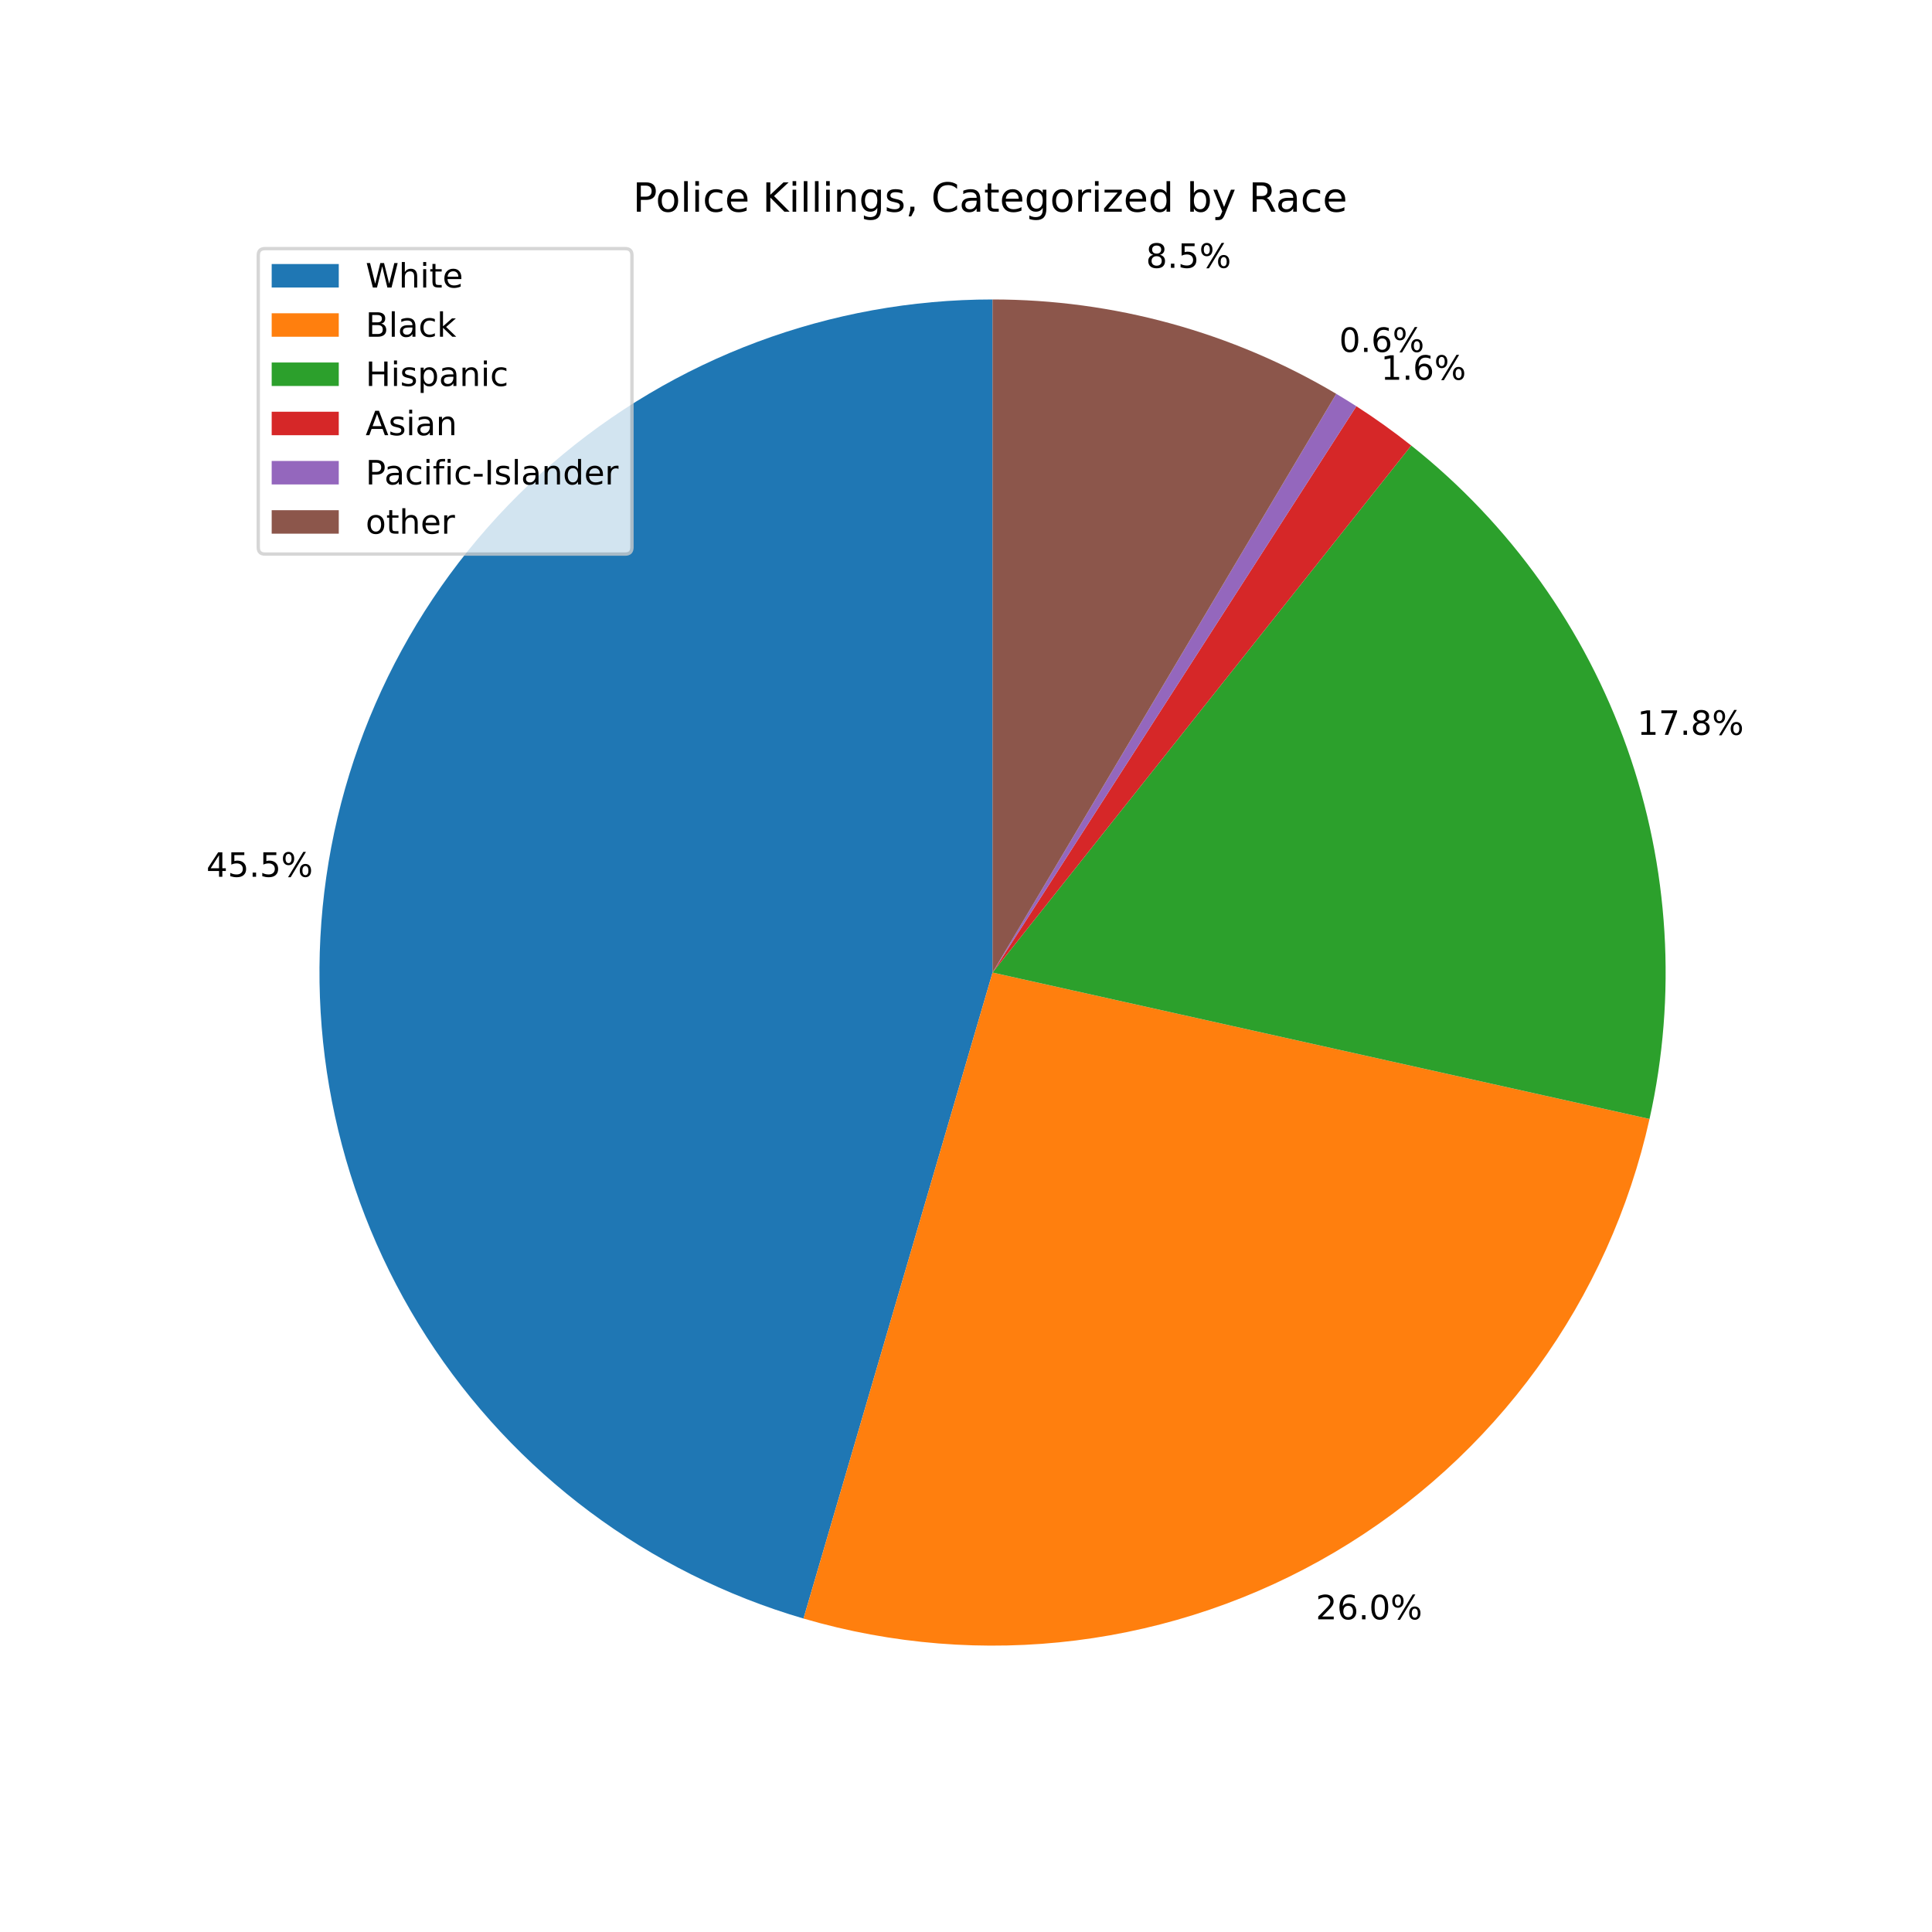
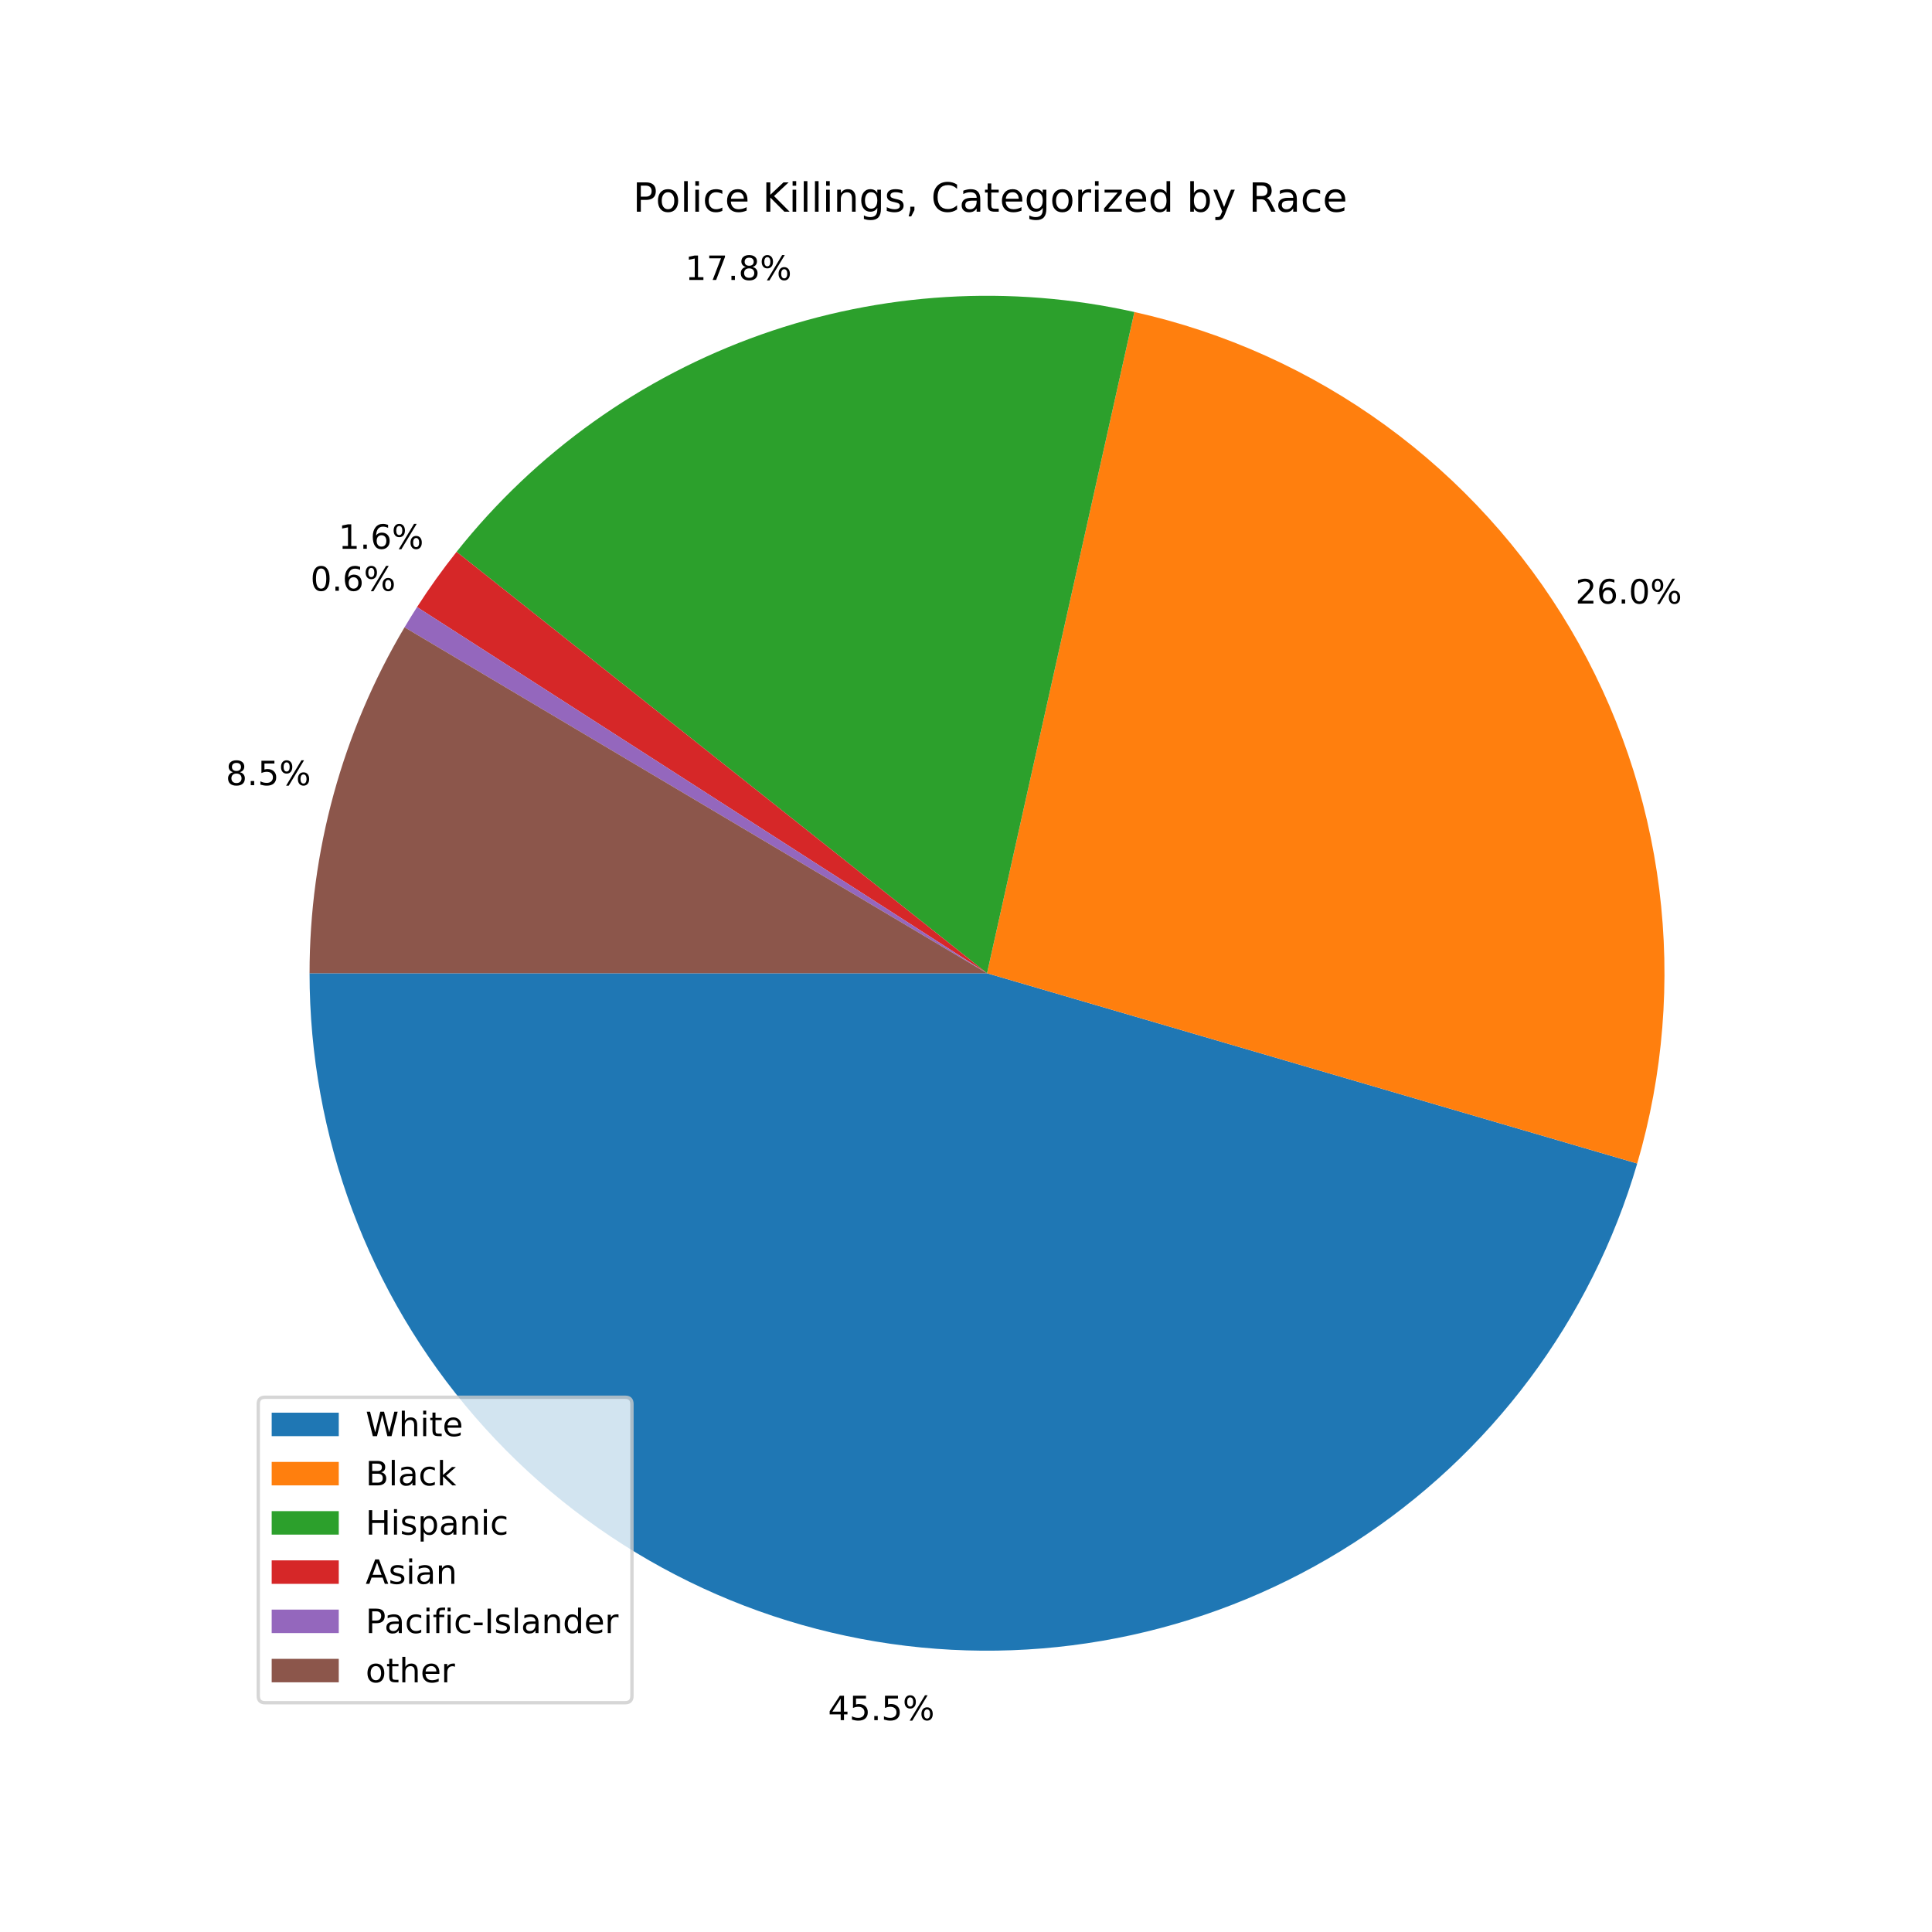
<svg xmlns="http://www.w3.org/2000/svg" xmlns:xlink="http://www.w3.org/1999/xlink" height="576pt" version="1.1" viewBox="0 0 576 576" width="576pt">
  <defs>
    <style type="text/css">*{stroke-linecap:butt;stroke-linejoin:round;}</style>
  </defs>
  <g id="figure_1">
    <g id="patch_1">
      <path d="M 0 576  L 576 576  L 576 0  L 0 0  z " style="fill:#ffffff;" />
    </g>
    <g id="axes_1">
      <g id="patch_2">
-         <path d="M 295.916 89.28  C 247.64 89.28 200.948 106.701 164.47 138.324  C 127.992 169.947 104.123 213.695 97.274 261.484  C 90.425 309.272 101.047 357.964 127.175 398.559  C 153.303 439.154 193.223 468.988 239.556 482.547  L 295.916 289.952  L 295.916 89.28  z " style="fill:#1f77b4;" />
+         <path d="M 92.291 290.159  C 92.291 338.749 109.825 385.744 141.654 422.459  C 173.482 459.174 217.514 483.198 265.613 490.091  C 313.712 496.984 362.719 486.294 403.578 459.996  C 444.437 433.699 474.464 393.52 488.111 346.885  L 294.266 290.159  L 92.291 290.159  z " style="fill:#1f77b4;" />
      </g>
      <g id="patch_3">
-         <path d="M 239.556 482.547  C 265.908 490.258 293.564 492.48 320.809 489.074  C 348.054 485.668 374.312 476.706 397.955 462.745  C 421.597 448.784 442.125 430.117 458.263 407.904  C 474.402 385.691 485.812 360.4 491.784 333.6  L 295.916 289.952  L 239.556 482.547  z " style="fill:#ff7f0e;" />
+         <path d="M 488.111 346.885  C 495.873 320.362 498.109 292.526 494.681 265.104  C 491.253 237.683 482.233 211.254 468.181 187.458  C 454.129 163.662 435.341 143.001 412.984 126.758  C 390.627 110.514 365.171 99.031 338.198 93.02  L 294.266 290.159  L 488.111 346.885  z " style="fill:#ff7f0e;" />
      </g>
      <g id="patch_4">
-         <path d="M 491.784 333.6  C 499.975 296.845 497.657 258.516 485.096 223.016  C 472.535 187.516 450.231 156.258 420.747 132.833  L 295.916 289.952  L 491.784 333.6  z " style="fill:#2ca02c;" />
+         <path d="M 338.198 93.02  C 301.204 84.776 262.626 87.109 226.895 99.751  C 191.164 112.394 159.704 134.842 136.126 164.517  L 294.266 290.159  L 338.198 93.02  z " style="fill:#2ca02c;" />
      </g>
      <g id="patch_5">
-         <path d="M 420.747 132.833  C 418.12 130.745 415.441 128.724 412.712 126.771  C 409.983 124.818 407.206 122.933 404.382 121.119  L 295.916 289.952  L 420.747 132.833  z " style="fill:#d62728;" />
+         <path d="M 136.126 164.517  C 134.025 167.162 131.991 169.859 130.025 172.605  C 128.059 175.352 126.163 178.147 124.337 180.989  L 294.266 290.159  L 136.126 164.517  z " style="fill:#d62728;" />
      </g>
      <g id="patch_6">
-         <path d="M 404.382 121.119  C 403.394 120.485 402.4 119.859 401.401 119.241  C 400.402 118.624 399.398 118.015 398.388 117.416  L 295.916 289.952  L 404.382 121.119  z " style="fill:#9467bd;" />
+         <path d="M 124.337 180.989  C 123.698 181.983 123.068 182.983 122.447 183.989  C 121.825 184.995 121.213 186.006 120.609 187.022  L 294.266 290.159  L 124.337 180.989  z " style="fill:#9467bd;" />
      </g>
      <g id="patch_7">
-         <path d="M 398.388 117.416  C 382.954 108.249 366.359 101.195 349.048 96.442  C 331.738 91.689 313.868 89.28 295.916 89.28  L 295.916 289.952  L 398.388 117.416  z " style="fill:#8c564b;" />
+         <path d="M 120.609 187.022  C 111.383 202.557 104.283 219.259 99.499 236.682  C 94.715 254.105 92.291 272.091 92.291 290.159  L 294.266 290.159  L 120.609 187.022  z " style="fill:#8c564b;" />
      </g>
      <g id="matplotlib.axis_1" />
      <g id="matplotlib.axis_2" />
      <g id="text_1">
-         <g transform="translate(61.52618 261.3965)scale(0.1 -0.1)">
+         <g transform="translate(246.8642 512.8438)scale(0.1 -0.1)">
          <defs>
            <path d="M 37.797 64.312  L 12.891 25.391  L 37.797 25.391  z M 35.203 72.906  L 47.609 72.906  L 47.609 25.391  L 58.016 25.391  L 58.016 17.188  L 47.609 17.188  L 47.609 0  L 37.797 0  L 37.797 17.188  L 4.891 17.188  L 4.891 26.703  z " id="DejaVuSans-52" />
            <path d="M 10.797 72.906  L 49.516 72.906  L 49.516 64.594  L 19.828 64.594  L 19.828 46.734  Q 21.969 47.469 24.109 47.828  Q 26.266 48.188 28.422 48.188  Q 40.625 48.188 47.75 41.5  Q 54.891 34.812 54.891 23.391  Q 54.891 11.625 47.562 5.094  Q 40.234 -1.422 26.906 -1.422  Q 22.312 -1.422 17.547 -0.641  Q 12.797 0.141 7.719 1.703  L 7.719 11.625  Q 12.109 9.234 16.797 8.062  Q 21.484 6.891 26.703 6.891  Q 35.156 6.891 40.078 11.328  Q 45.016 15.766 45.016 23.391  Q 45.016 31 40.078 35.438  Q 35.156 39.891 26.703 39.891  Q 22.75 39.891 18.812 39.016  Q 14.891 38.141 10.797 36.281  z " id="DejaVuSans-53" />
            <path d="M 10.688 12.406  L 21 12.406  L 21 0  L 10.688 0  z " id="DejaVuSans-46" />
            <path d="M 72.703 32.078  Q 68.453 32.078 66.031 28.469  Q 63.625 24.859 63.625 18.406  Q 63.625 12.062 66.031 8.422  Q 68.453 4.781 72.703 4.781  Q 76.859 4.781 79.266 8.422  Q 81.688 12.062 81.688 18.406  Q 81.688 24.812 79.266 28.438  Q 76.859 32.078 72.703 32.078  z M 72.703 38.281  Q 80.422 38.281 84.953 32.906  Q 89.5 27.547 89.5 18.406  Q 89.5 9.281 84.938 3.922  Q 80.375 -1.422 72.703 -1.422  Q 64.891 -1.422 60.344 3.922  Q 55.812 9.281 55.812 18.406  Q 55.812 27.594 60.375 32.938  Q 64.938 38.281 72.703 38.281  z M 22.312 68.016  Q 18.109 68.016 15.688 64.375  Q 13.281 60.75 13.281 54.391  Q 13.281 47.953 15.672 44.328  Q 18.062 40.719 22.312 40.719  Q 26.562 40.719 28.969 44.328  Q 31.391 47.953 31.391 54.391  Q 31.391 60.688 28.953 64.344  Q 26.516 68.016 22.312 68.016  z M 66.406 74.219  L 74.219 74.219  L 28.609 -1.422  L 20.797 -1.422  z M 22.312 74.219  Q 30.031 74.219 34.609 68.875  Q 39.203 63.531 39.203 54.391  Q 39.203 45.172 34.641 39.844  Q 30.078 34.516 22.312 34.516  Q 14.547 34.516 10.031 39.859  Q 5.516 45.219 5.516 54.391  Q 5.516 63.484 10.047 68.844  Q 14.594 74.219 22.312 74.219  z " id="DejaVuSans-37" />
          </defs>
          <use xlink:href="#DejaVuSans-52" />
          <use x="63.623" xlink:href="#DejaVuSans-53" />
          <use x="127.246" xlink:href="#DejaVuSans-46" />
          <use x="159.033" xlink:href="#DejaVuSans-53" />
          <use x="222.656" xlink:href="#DejaVuSans-37" />
        </g>
      </g>
      <g id="text_2">
-         <g transform="translate(392.2751 482.7836)scale(0.1 -0.1)">
+         <g transform="translate(469.6889 179.9472)scale(0.1 -0.1)">
          <defs>
            <path d="M 19.188 8.297  L 53.609 8.297  L 53.609 0  L 7.328 0  L 7.328 8.297  Q 12.938 14.109 22.625 23.891  Q 32.328 33.688 34.812 36.531  Q 39.547 41.844 41.422 45.531  Q 43.312 49.219 43.312 52.781  Q 43.312 58.594 39.234 62.25  Q 35.156 65.922 28.609 65.922  Q 23.969 65.922 18.812 64.312  Q 13.672 62.703 7.812 59.422  L 7.812 69.391  Q 13.766 71.781 18.938 73  Q 24.125 74.219 28.422 74.219  Q 39.75 74.219 46.484 68.547  Q 53.219 62.891 53.219 53.422  Q 53.219 48.922 51.531 44.891  Q 49.859 40.875 45.406 35.406  Q 44.188 33.984 37.641 27.219  Q 31.109 20.453 19.188 8.297  z " id="DejaVuSans-50" />
            <path d="M 33.016 40.375  Q 26.375 40.375 22.484 35.828  Q 18.609 31.297 18.609 23.391  Q 18.609 15.531 22.484 10.953  Q 26.375 6.391 33.016 6.391  Q 39.656 6.391 43.531 10.953  Q 47.406 15.531 47.406 23.391  Q 47.406 31.297 43.531 35.828  Q 39.656 40.375 33.016 40.375  z M 52.594 71.297  L 52.594 62.312  Q 48.875 64.062 45.094 64.984  Q 41.312 65.922 37.594 65.922  Q 27.828 65.922 22.672 59.328  Q 17.531 52.734 16.797 39.406  Q 19.672 43.656 24.016 45.922  Q 28.375 48.188 33.594 48.188  Q 44.578 48.188 50.953 41.516  Q 57.328 34.859 57.328 23.391  Q 57.328 12.156 50.688 5.359  Q 44.047 -1.422 33.016 -1.422  Q 20.359 -1.422 13.672 8.266  Q 6.984 17.969 6.984 36.375  Q 6.984 53.656 15.188 63.938  Q 23.391 74.219 37.203 74.219  Q 40.922 74.219 44.703 73.484  Q 48.484 72.75 52.594 71.297  z " id="DejaVuSans-54" />
            <path d="M 31.781 66.406  Q 24.172 66.406 20.328 58.906  Q 16.5 51.422 16.5 36.375  Q 16.5 21.391 20.328 13.891  Q 24.172 6.391 31.781 6.391  Q 39.453 6.391 43.281 13.891  Q 47.125 21.391 47.125 36.375  Q 47.125 51.422 43.281 58.906  Q 39.453 66.406 31.781 66.406  z M 31.781 74.219  Q 44.047 74.219 50.516 64.516  Q 56.984 54.828 56.984 36.375  Q 56.984 17.969 50.516 8.266  Q 44.047 -1.422 31.781 -1.422  Q 19.531 -1.422 13.062 8.266  Q 6.594 17.969 6.594 36.375  Q 6.594 54.828 13.062 64.516  Q 19.531 74.219 31.781 74.219  z " id="DejaVuSans-48" />
          </defs>
          <use xlink:href="#DejaVuSans-50" />
          <use x="63.623" xlink:href="#DejaVuSans-54" />
          <use x="127.246" xlink:href="#DejaVuSans-46" />
          <use x="159.033" xlink:href="#DejaVuSans-48" />
          <use x="222.656" xlink:href="#DejaVuSans-37" />
        </g>
      </g>
      <g id="text_3">
-         <g transform="translate(488.13 219.0815)scale(0.1 -0.1)">
+         <g transform="translate(204.2744 83.46984)scale(0.1 -0.1)">
          <defs>
            <path d="M 12.406 8.297  L 28.516 8.297  L 28.516 63.922  L 10.984 60.406  L 10.984 69.391  L 28.422 72.906  L 38.281 72.906  L 38.281 8.297  L 54.391 8.297  L 54.391 0  L 12.406 0  z " id="DejaVuSans-49" />
            <path d="M 8.203 72.906  L 55.078 72.906  L 55.078 68.703  L 28.609 0  L 18.312 0  L 43.219 64.594  L 8.203 64.594  z " id="DejaVuSans-55" />
            <path d="M 31.781 34.625  Q 24.75 34.625 20.719 30.859  Q 16.703 27.094 16.703 20.516  Q 16.703 13.922 20.719 10.156  Q 24.75 6.391 31.781 6.391  Q 38.812 6.391 42.859 10.172  Q 46.922 13.969 46.922 20.516  Q 46.922 27.094 42.891 30.859  Q 38.875 34.625 31.781 34.625  z M 21.922 38.812  Q 15.578 40.375 12.031 44.719  Q 8.5 49.078 8.5 55.328  Q 8.5 64.062 14.719 69.141  Q 20.953 74.219 31.781 74.219  Q 42.672 74.219 48.875 69.141  Q 55.078 64.062 55.078 55.328  Q 55.078 49.078 51.531 44.719  Q 48 40.375 41.703 38.812  Q 48.828 37.156 52.797 32.312  Q 56.781 27.484 56.781 20.516  Q 56.781 9.906 50.312 4.234  Q 43.844 -1.422 31.781 -1.422  Q 19.734 -1.422 13.25 4.234  Q 6.781 9.906 6.781 20.516  Q 6.781 27.484 10.781 32.312  Q 14.797 37.156 21.922 38.812  z M 18.312 54.391  Q 18.312 48.734 21.844 45.562  Q 25.391 42.391 31.781 42.391  Q 38.141 42.391 41.719 45.562  Q 45.312 48.734 45.312 54.391  Q 45.312 60.062 41.719 63.234  Q 38.141 66.406 31.781 66.406  Q 25.391 66.406 21.844 63.234  Q 18.312 60.062 18.312 54.391  z " id="DejaVuSans-56" />
          </defs>
          <use xlink:href="#DejaVuSans-49" />
          <use x="63.623" xlink:href="#DejaVuSans-55" />
          <use x="127.246" xlink:href="#DejaVuSans-46" />
          <use x="159.033" xlink:href="#DejaVuSans-56" />
          <use x="222.656" xlink:href="#DejaVuSans-37" />
        </g>
      </g>
      <g id="text_4">
-         <g transform="translate(411.6889 113.2121)scale(0.1 -0.1)">
+         <g transform="translate(100.8987 163.6092)scale(0.1 -0.1)">
          <use xlink:href="#DejaVuSans-49" />
          <use x="63.623" xlink:href="#DejaVuSans-46" />
          <use x="95.41" xlink:href="#DejaVuSans-54" />
          <use x="159.033" xlink:href="#DejaVuSans-37" />
        </g>
      </g>
      <g id="text_5">
-         <g transform="translate(399.2475 104.9295)scale(0.1 -0.1)">
+         <g transform="translate(92.56237 176.1314)scale(0.1 -0.1)">
          <use xlink:href="#DejaVuSans-48" />
          <use x="63.623" xlink:href="#DejaVuSans-46" />
          <use x="95.41" xlink:href="#DejaVuSans-54" />
          <use x="159.033" xlink:href="#DejaVuSans-37" />
        </g>
      </g>
      <g id="text_6">
-         <g transform="translate(341.6592 79.85001)scale(0.1 -0.1)">
+         <g transform="translate(67.32005 234.0936)scale(0.1 -0.1)">
          <use xlink:href="#DejaVuSans-56" />
          <use x="63.623" xlink:href="#DejaVuSans-46" />
          <use x="95.41" xlink:href="#DejaVuSans-53" />
          <use x="159.033" xlink:href="#DejaVuSans-37" />
        </g>
      </g>
      <g id="text_7">
        <g transform="translate(188.6934 63.12)scale(0.12 -0.12)">
          <defs>
            <path d="M 19.672 64.797  L 19.672 37.406  L 32.078 37.406  Q 38.969 37.406 42.719 40.969  Q 46.484 44.531 46.484 51.125  Q 46.484 57.672 42.719 61.234  Q 38.969 64.797 32.078 64.797  z M 9.812 72.906  L 32.078 72.906  Q 44.344 72.906 50.609 67.359  Q 56.891 61.812 56.891 51.125  Q 56.891 40.328 50.609 34.812  Q 44.344 29.297 32.078 29.297  L 19.672 29.297  L 19.672 0  L 9.812 0  z " id="DejaVuSans-80" />
            <path d="M 30.609 48.391  Q 23.391 48.391 19.188 42.75  Q 14.984 37.109 14.984 27.297  Q 14.984 17.484 19.156 11.844  Q 23.344 6.203 30.609 6.203  Q 37.797 6.203 41.984 11.859  Q 46.188 17.531 46.188 27.297  Q 46.188 37.016 41.984 42.703  Q 37.797 48.391 30.609 48.391  z M 30.609 56  Q 42.328 56 49.016 48.375  Q 55.719 40.766 55.719 27.297  Q 55.719 13.875 49.016 6.219  Q 42.328 -1.422 30.609 -1.422  Q 18.844 -1.422 12.172 6.219  Q 5.516 13.875 5.516 27.297  Q 5.516 40.766 12.172 48.375  Q 18.844 56 30.609 56  z " id="DejaVuSans-111" />
            <path d="M 9.422 75.984  L 18.406 75.984  L 18.406 0  L 9.422 0  z " id="DejaVuSans-108" />
            <path d="M 9.422 54.688  L 18.406 54.688  L 18.406 0  L 9.422 0  z M 9.422 75.984  L 18.406 75.984  L 18.406 64.594  L 9.422 64.594  z " id="DejaVuSans-105" />
            <path d="M 48.781 52.594  L 48.781 44.188  Q 44.969 46.297 41.141 47.344  Q 37.312 48.391 33.406 48.391  Q 24.656 48.391 19.812 42.844  Q 14.984 37.312 14.984 27.297  Q 14.984 17.281 19.812 11.734  Q 24.656 6.203 33.406 6.203  Q 37.312 6.203 41.141 7.25  Q 44.969 8.297 48.781 10.406  L 48.781 2.094  Q 45.016 0.344 40.984 -0.531  Q 36.969 -1.422 32.422 -1.422  Q 20.062 -1.422 12.781 6.344  Q 5.516 14.109 5.516 27.297  Q 5.516 40.672 12.859 48.328  Q 20.219 56 33.016 56  Q 37.156 56 41.109 55.141  Q 45.062 54.297 48.781 52.594  z " id="DejaVuSans-99" />
            <path d="M 56.203 29.594  L 56.203 25.203  L 14.891 25.203  Q 15.484 15.922 20.484 11.062  Q 25.484 6.203 34.422 6.203  Q 39.594 6.203 44.453 7.469  Q 49.312 8.734 54.109 11.281  L 54.109 2.781  Q 49.266 0.734 44.188 -0.344  Q 39.109 -1.422 33.891 -1.422  Q 20.797 -1.422 13.156 6.188  Q 5.516 13.812 5.516 26.812  Q 5.516 40.234 12.766 48.109  Q 20.016 56 32.328 56  Q 43.359 56 49.781 48.891  Q 56.203 41.797 56.203 29.594  z M 47.219 32.234  Q 47.125 39.594 43.094 43.984  Q 39.062 48.391 32.422 48.391  Q 24.906 48.391 20.391 44.141  Q 15.875 39.891 15.188 32.172  z " id="DejaVuSans-101" />
            <path id="DejaVuSans-32" />
            <path d="M 9.812 72.906  L 19.672 72.906  L 19.672 42.094  L 52.391 72.906  L 65.094 72.906  L 28.906 38.922  L 67.672 0  L 54.688 0  L 19.672 35.109  L 19.672 0  L 9.812 0  z " id="DejaVuSans-75" />
            <path d="M 54.891 33.016  L 54.891 0  L 45.906 0  L 45.906 32.719  Q 45.906 40.484 42.875 44.328  Q 39.844 48.188 33.797 48.188  Q 26.516 48.188 22.312 43.547  Q 18.109 38.922 18.109 30.906  L 18.109 0  L 9.078 0  L 9.078 54.688  L 18.109 54.688  L 18.109 46.188  Q 21.344 51.125 25.703 53.562  Q 30.078 56 35.797 56  Q 45.219 56 50.047 50.172  Q 54.891 44.344 54.891 33.016  z " id="DejaVuSans-110" />
            <path d="M 45.406 27.984  Q 45.406 37.75 41.375 43.109  Q 37.359 48.484 30.078 48.484  Q 22.859 48.484 18.828 43.109  Q 14.797 37.75 14.797 27.984  Q 14.797 18.266 18.828 12.891  Q 22.859 7.516 30.078 7.516  Q 37.359 7.516 41.375 12.891  Q 45.406 18.266 45.406 27.984  z M 54.391 6.781  Q 54.391 -7.172 48.188 -13.984  Q 42 -20.797 29.203 -20.797  Q 24.469 -20.797 20.266 -20.094  Q 16.062 -19.391 12.109 -17.922  L 12.109 -9.188  Q 16.062 -11.328 19.922 -12.344  Q 23.781 -13.375 27.781 -13.375  Q 36.625 -13.375 41.016 -8.766  Q 45.406 -4.156 45.406 5.172  L 45.406 9.625  Q 42.625 4.781 38.281 2.391  Q 33.938 0 27.875 0  Q 17.828 0 11.672 7.656  Q 5.516 15.328 5.516 27.984  Q 5.516 40.672 11.672 48.328  Q 17.828 56 27.875 56  Q 33.938 56 38.281 53.609  Q 42.625 51.219 45.406 46.391  L 45.406 54.688  L 54.391 54.688  z " id="DejaVuSans-103" />
            <path d="M 44.281 53.078  L 44.281 44.578  Q 40.484 46.531 36.375 47.5  Q 32.281 48.484 27.875 48.484  Q 21.188 48.484 17.844 46.438  Q 14.5 44.391 14.5 40.281  Q 14.5 37.156 16.891 35.375  Q 19.281 33.594 26.516 31.984  L 29.594 31.297  Q 39.156 29.25 43.188 25.516  Q 47.219 21.781 47.219 15.094  Q 47.219 7.469 41.188 3.016  Q 35.156 -1.422 24.609 -1.422  Q 20.219 -1.422 15.453 -0.562  Q 10.688 0.297 5.422 2  L 5.422 11.281  Q 10.406 8.688 15.234 7.391  Q 20.062 6.109 24.812 6.109  Q 31.156 6.109 34.562 8.281  Q 37.984 10.453 37.984 14.406  Q 37.984 18.062 35.516 20.016  Q 33.062 21.969 24.703 23.781  L 21.578 24.516  Q 13.234 26.266 9.516 29.906  Q 5.812 33.547 5.812 39.891  Q 5.812 47.609 11.281 51.797  Q 16.75 56 26.812 56  Q 31.781 56 36.172 55.266  Q 40.578 54.547 44.281 53.078  z " id="DejaVuSans-115" />
            <path d="M 11.719 12.406  L 22.016 12.406  L 22.016 4  L 14.016 -11.625  L 7.719 -11.625  L 11.719 4  z " id="DejaVuSans-44" />
            <path d="M 64.406 67.281  L 64.406 56.891  Q 59.422 61.531 53.781 63.812  Q 48.141 66.109 41.797 66.109  Q 29.297 66.109 22.656 58.469  Q 16.016 50.828 16.016 36.375  Q 16.016 21.969 22.656 14.328  Q 29.297 6.688 41.797 6.688  Q 48.141 6.688 53.781 8.984  Q 59.422 11.281 64.406 15.922  L 64.406 5.609  Q 59.234 2.094 53.438 0.328  Q 47.656 -1.422 41.219 -1.422  Q 24.656 -1.422 15.125 8.703  Q 5.609 18.844 5.609 36.375  Q 5.609 53.953 15.125 64.078  Q 24.656 74.219 41.219 74.219  Q 47.75 74.219 53.531 72.484  Q 59.328 70.75 64.406 67.281  z " id="DejaVuSans-67" />
            <path d="M 34.281 27.484  Q 23.391 27.484 19.188 25  Q 14.984 22.516 14.984 16.5  Q 14.984 11.719 18.141 8.906  Q 21.297 6.109 26.703 6.109  Q 34.188 6.109 38.703 11.406  Q 43.219 16.703 43.219 25.484  L 43.219 27.484  z M 52.203 31.203  L 52.203 0  L 43.219 0  L 43.219 8.297  Q 40.141 3.328 35.547 0.953  Q 30.953 -1.422 24.312 -1.422  Q 15.922 -1.422 10.953 3.297  Q 6 8.016 6 15.922  Q 6 25.141 12.172 29.828  Q 18.359 34.516 30.609 34.516  L 43.219 34.516  L 43.219 35.406  Q 43.219 41.609 39.141 45  Q 35.062 48.391 27.688 48.391  Q 23 48.391 18.547 47.266  Q 14.109 46.141 10.016 43.891  L 10.016 52.203  Q 14.938 54.109 19.578 55.047  Q 24.219 56 28.609 56  Q 40.484 56 46.344 49.844  Q 52.203 43.703 52.203 31.203  z " id="DejaVuSans-97" />
            <path d="M 18.312 70.219  L 18.312 54.688  L 36.812 54.688  L 36.812 47.703  L 18.312 47.703  L 18.312 18.016  Q 18.312 11.328 20.141 9.422  Q 21.969 7.516 27.594 7.516  L 36.812 7.516  L 36.812 0  L 27.594 0  Q 17.188 0 13.234 3.875  Q 9.281 7.766 9.281 18.016  L 9.281 47.703  L 2.688 47.703  L 2.688 54.688  L 9.281 54.688  L 9.281 70.219  z " id="DejaVuSans-116" />
            <path d="M 41.109 46.297  Q 39.594 47.172 37.812 47.578  Q 36.031 48 33.891 48  Q 26.266 48 22.188 43.047  Q 18.109 38.094 18.109 28.812  L 18.109 0  L 9.078 0  L 9.078 54.688  L 18.109 54.688  L 18.109 46.188  Q 20.953 51.172 25.484 53.578  Q 30.031 56 36.531 56  Q 37.453 56 38.578 55.875  Q 39.703 55.766 41.062 55.516  z " id="DejaVuSans-114" />
            <path d="M 5.516 54.688  L 48.188 54.688  L 48.188 46.484  L 14.406 7.172  L 48.188 7.172  L 48.188 0  L 4.297 0  L 4.297 8.203  L 38.094 47.516  L 5.516 47.516  z " id="DejaVuSans-122" />
            <path d="M 45.406 46.391  L 45.406 75.984  L 54.391 75.984  L 54.391 0  L 45.406 0  L 45.406 8.203  Q 42.578 3.328 38.25 0.953  Q 33.938 -1.422 27.875 -1.422  Q 17.969 -1.422 11.734 6.484  Q 5.516 14.406 5.516 27.297  Q 5.516 40.188 11.734 48.094  Q 17.969 56 27.875 56  Q 33.938 56 38.25 53.625  Q 42.578 51.266 45.406 46.391  z M 14.797 27.297  Q 14.797 17.391 18.875 11.75  Q 22.953 6.109 30.078 6.109  Q 37.203 6.109 41.297 11.75  Q 45.406 17.391 45.406 27.297  Q 45.406 37.203 41.297 42.844  Q 37.203 48.484 30.078 48.484  Q 22.953 48.484 18.875 42.844  Q 14.797 37.203 14.797 27.297  z " id="DejaVuSans-100" />
            <path d="M 48.688 27.297  Q 48.688 37.203 44.609 42.844  Q 40.531 48.484 33.406 48.484  Q 26.266 48.484 22.188 42.844  Q 18.109 37.203 18.109 27.297  Q 18.109 17.391 22.188 11.75  Q 26.266 6.109 33.406 6.109  Q 40.531 6.109 44.609 11.75  Q 48.688 17.391 48.688 27.297  z M 18.109 46.391  Q 20.953 51.266 25.266 53.625  Q 29.594 56 35.594 56  Q 45.562 56 51.781 48.094  Q 58.016 40.188 58.016 27.297  Q 58.016 14.406 51.781 6.484  Q 45.562 -1.422 35.594 -1.422  Q 29.594 -1.422 25.266 0.953  Q 20.953 3.328 18.109 8.203  L 18.109 0  L 9.078 0  L 9.078 75.984  L 18.109 75.984  z " id="DejaVuSans-98" />
            <path d="M 32.172 -5.078  Q 28.375 -14.844 24.75 -17.812  Q 21.141 -20.797 15.094 -20.797  L 7.906 -20.797  L 7.906 -13.281  L 13.188 -13.281  Q 16.891 -13.281 18.938 -11.516  Q 21 -9.766 23.484 -3.219  L 25.094 0.875  L 2.984 54.688  L 12.5 54.688  L 29.594 11.922  L 46.688 54.688  L 56.203 54.688  z " id="DejaVuSans-121" />
            <path d="M 44.391 34.188  Q 47.562 33.109 50.562 29.594  Q 53.562 26.078 56.594 19.922  L 66.609 0  L 56 0  L 46.688 18.703  Q 43.062 26.031 39.672 28.422  Q 36.281 30.812 30.422 30.812  L 19.672 30.812  L 19.672 0  L 9.812 0  L 9.812 72.906  L 32.078 72.906  Q 44.578 72.906 50.734 67.672  Q 56.891 62.453 56.891 51.906  Q 56.891 45.016 53.688 40.469  Q 50.484 35.938 44.391 34.188  z M 19.672 64.797  L 19.672 38.922  L 32.078 38.922  Q 39.203 38.922 42.844 42.219  Q 46.484 45.516 46.484 51.906  Q 46.484 58.297 42.844 61.547  Q 39.203 64.797 32.078 64.797  z " id="DejaVuSans-82" />
          </defs>
          <use xlink:href="#DejaVuSans-80" />
          <use x="56.678" xlink:href="#DejaVuSans-111" />
          <use x="117.859" xlink:href="#DejaVuSans-108" />
          <use x="145.643" xlink:href="#DejaVuSans-105" />
          <use x="173.426" xlink:href="#DejaVuSans-99" />
          <use x="228.406" xlink:href="#DejaVuSans-101" />
          <use x="289.93" xlink:href="#DejaVuSans-32" />
          <use x="321.717" xlink:href="#DejaVuSans-75" />
          <use x="387.293" xlink:href="#DejaVuSans-105" />
          <use x="415.076" xlink:href="#DejaVuSans-108" />
          <use x="442.859" xlink:href="#DejaVuSans-108" />
          <use x="470.643" xlink:href="#DejaVuSans-105" />
          <use x="498.426" xlink:href="#DejaVuSans-110" />
          <use x="561.805" xlink:href="#DejaVuSans-103" />
          <use x="625.281" xlink:href="#DejaVuSans-115" />
          <use x="677.381" xlink:href="#DejaVuSans-44" />
          <use x="709.168" xlink:href="#DejaVuSans-32" />
          <use x="740.955" xlink:href="#DejaVuSans-67" />
          <use x="810.779" xlink:href="#DejaVuSans-97" />
          <use x="872.059" xlink:href="#DejaVuSans-116" />
          <use x="911.268" xlink:href="#DejaVuSans-101" />
          <use x="972.791" xlink:href="#DejaVuSans-103" />
          <use x="1036.268" xlink:href="#DejaVuSans-111" />
          <use x="1097.449" xlink:href="#DejaVuSans-114" />
          <use x="1138.562" xlink:href="#DejaVuSans-105" />
          <use x="1166.346" xlink:href="#DejaVuSans-122" />
          <use x="1218.836" xlink:href="#DejaVuSans-101" />
          <use x="1280.359" xlink:href="#DejaVuSans-100" />
          <use x="1343.836" xlink:href="#DejaVuSans-32" />
          <use x="1375.623" xlink:href="#DejaVuSans-98" />
          <use x="1439.1" xlink:href="#DejaVuSans-121" />
          <use x="1498.279" xlink:href="#DejaVuSans-32" />
          <use x="1530.066" xlink:href="#DejaVuSans-82" />
          <use x="1597.299" xlink:href="#DejaVuSans-97" />
          <use x="1658.578" xlink:href="#DejaVuSans-99" />
          <use x="1713.559" xlink:href="#DejaVuSans-101" />
        </g>
      </g>
      <g id="legend_1">
        <g id="patch_8">
-           <path d="M 79 165.189  L 186.405 165.189  Q 188.405 165.189 188.405 163.189  L 188.405 76.12  Q 188.405 74.12 186.405 74.12  L 79 74.12  Q 77 74.12 77 76.12  L 77 163.189  Q 77 165.189 79 165.189  z " style="fill:#ffffff;opacity:0.8;stroke:#cccccc;stroke-linejoin:miter;" />
+           <path d="M 79 507.64  L 186.405 507.64  Q 188.405 507.64 188.405 505.64  L 188.405 418.571  Q 188.405 416.571 186.405 416.571  L 79 416.571  Q 77 416.571 77 418.571  L 77 505.64  Q 77 507.64 79 507.64  z " style="fill:#ffffff;opacity:0.8;stroke:#cccccc;stroke-linejoin:miter;" />
        </g>
        <g id="patch_9">
-           <path d="M 81 85.718  L 101 85.718  L 101 78.718  L 81 78.718  z " style="fill:#1f77b4;" />
+           <path d="M 81 428.17  L 101 428.17  L 101 421.17  L 81 421.17  z " style="fill:#1f77b4;" />
        </g>
        <g id="text_8">
-           <g transform="translate(109 85.71844)scale(0.1 -0.1)">
+           <g transform="translate(109 428.1697)scale(0.1 -0.1)">
            <defs>
              <path d="M 3.328 72.906  L 13.281 72.906  L 28.609 11.281  L 43.891 72.906  L 54.984 72.906  L 70.312 11.281  L 85.594 72.906  L 95.609 72.906  L 77.297 0  L 64.891 0  L 49.516 63.281  L 33.984 0  L 21.578 0  z " id="DejaVuSans-87" />
              <path d="M 54.891 33.016  L 54.891 0  L 45.906 0  L 45.906 32.719  Q 45.906 40.484 42.875 44.328  Q 39.844 48.188 33.797 48.188  Q 26.516 48.188 22.312 43.547  Q 18.109 38.922 18.109 30.906  L 18.109 0  L 9.078 0  L 9.078 75.984  L 18.109 75.984  L 18.109 46.188  Q 21.344 51.125 25.703 53.562  Q 30.078 56 35.797 56  Q 45.219 56 50.047 50.172  Q 54.891 44.344 54.891 33.016  z " id="DejaVuSans-104" />
            </defs>
            <use xlink:href="#DejaVuSans-87" />
            <use x="98.877" xlink:href="#DejaVuSans-104" />
            <use x="162.256" xlink:href="#DejaVuSans-105" />
            <use x="190.039" xlink:href="#DejaVuSans-116" />
            <use x="229.248" xlink:href="#DejaVuSans-101" />
          </g>
        </g>
        <g id="patch_10">
-           <path d="M 81 100.397  L 101 100.397  L 101 93.397  L 81 93.397  z " style="fill:#ff7f0e;" />
+           <path d="M 81 442.848  L 101 442.848  L 101 435.848  L 81 435.848  z " style="fill:#ff7f0e;" />
        </g>
        <g id="text_9">
-           <g transform="translate(109 100.3966)scale(0.1 -0.1)">
+           <g transform="translate(109 442.8478)scale(0.1 -0.1)">
            <defs>
              <path d="M 19.672 34.812  L 19.672 8.109  L 35.5 8.109  Q 43.453 8.109 47.281 11.406  Q 51.125 14.703 51.125 21.484  Q 51.125 28.328 47.281 31.562  Q 43.453 34.812 35.5 34.812  z M 19.672 64.797  L 19.672 42.828  L 34.281 42.828  Q 41.5 42.828 45.031 45.531  Q 48.578 48.25 48.578 53.812  Q 48.578 59.328 45.031 62.062  Q 41.5 64.797 34.281 64.797  z M 9.812 72.906  L 35.016 72.906  Q 46.297 72.906 52.391 68.219  Q 58.5 63.531 58.5 54.891  Q 58.5 48.188 55.375 44.234  Q 52.25 40.281 46.188 39.312  Q 53.469 37.75 57.5 32.781  Q 61.531 27.828 61.531 20.406  Q 61.531 10.641 54.891 5.312  Q 48.25 0 35.984 0  L 9.812 0  z " id="DejaVuSans-66" />
              <path d="M 9.078 75.984  L 18.109 75.984  L 18.109 31.109  L 44.922 54.688  L 56.391 54.688  L 27.391 29.109  L 57.625 0  L 45.906 0  L 18.109 26.703  L 18.109 0  L 9.078 0  z " id="DejaVuSans-107" />
            </defs>
            <use xlink:href="#DejaVuSans-66" />
            <use x="68.604" xlink:href="#DejaVuSans-108" />
            <use x="96.387" xlink:href="#DejaVuSans-97" />
            <use x="157.666" xlink:href="#DejaVuSans-99" />
            <use x="212.646" xlink:href="#DejaVuSans-107" />
          </g>
        </g>
        <g id="patch_11">
-           <path d="M 81 115.075  L 101 115.075  L 101 108.075  L 81 108.075  z " style="fill:#2ca02c;" />
+           <path d="M 81 457.526  L 101 457.526  L 101 450.526  L 81 450.526  z " style="fill:#2ca02c;" />
        </g>
        <g id="text_10">
-           <g transform="translate(109 115.0747)scale(0.1 -0.1)">
+           <g transform="translate(109 457.5259)scale(0.1 -0.1)">
            <defs>
              <path d="M 9.812 72.906  L 19.672 72.906  L 19.672 43.016  L 55.516 43.016  L 55.516 72.906  L 65.375 72.906  L 65.375 0  L 55.516 0  L 55.516 34.719  L 19.672 34.719  L 19.672 0  L 9.812 0  z " id="DejaVuSans-72" />
              <path d="M 18.109 8.203  L 18.109 -20.797  L 9.078 -20.797  L 9.078 54.688  L 18.109 54.688  L 18.109 46.391  Q 20.953 51.266 25.266 53.625  Q 29.594 56 35.594 56  Q 45.562 56 51.781 48.094  Q 58.016 40.188 58.016 27.297  Q 58.016 14.406 51.781 6.484  Q 45.562 -1.422 35.594 -1.422  Q 29.594 -1.422 25.266 0.953  Q 20.953 3.328 18.109 8.203  z M 48.688 27.297  Q 48.688 37.203 44.609 42.844  Q 40.531 48.484 33.406 48.484  Q 26.266 48.484 22.188 42.844  Q 18.109 37.203 18.109 27.297  Q 18.109 17.391 22.188 11.75  Q 26.266 6.109 33.406 6.109  Q 40.531 6.109 44.609 11.75  Q 48.688 17.391 48.688 27.297  z " id="DejaVuSans-112" />
            </defs>
            <use xlink:href="#DejaVuSans-72" />
            <use x="75.195" xlink:href="#DejaVuSans-105" />
            <use x="102.979" xlink:href="#DejaVuSans-115" />
            <use x="155.078" xlink:href="#DejaVuSans-112" />
            <use x="218.555" xlink:href="#DejaVuSans-97" />
            <use x="279.834" xlink:href="#DejaVuSans-110" />
            <use x="343.213" xlink:href="#DejaVuSans-105" />
            <use x="370.996" xlink:href="#DejaVuSans-99" />
          </g>
        </g>
        <g id="patch_12">
-           <path d="M 81 129.753  L 101 129.753  L 101 122.753  L 81 122.753  z " style="fill:#d62728;" />
+           <path d="M 81 472.204  L 101 472.204  L 101 465.204  L 81 465.204  z " style="fill:#d62728;" />
        </g>
        <g id="text_11">
-           <g transform="translate(109 129.7528)scale(0.1 -0.1)">
+           <g transform="translate(109 472.2041)scale(0.1 -0.1)">
            <defs>
              <path d="M 34.188 63.188  L 20.797 26.906  L 47.609 26.906  z M 28.609 72.906  L 39.797 72.906  L 67.578 0  L 57.328 0  L 50.688 18.703  L 17.828 18.703  L 11.188 0  L 0.781 0  z " id="DejaVuSans-65" />
            </defs>
            <use xlink:href="#DejaVuSans-65" />
            <use x="68.408" xlink:href="#DejaVuSans-115" />
            <use x="120.508" xlink:href="#DejaVuSans-105" />
            <use x="148.291" xlink:href="#DejaVuSans-97" />
            <use x="209.57" xlink:href="#DejaVuSans-110" />
          </g>
        </g>
        <g id="patch_13">
-           <path d="M 81 144.431  L 101 144.431  L 101 137.431  L 81 137.431  z " style="fill:#9467bd;" />
+           <path d="M 81 486.882  L 101 486.882  L 101 479.882  L 81 479.882  z " style="fill:#9467bd;" />
        </g>
        <g id="text_12">
-           <g transform="translate(109 144.4309)scale(0.1 -0.1)">
+           <g transform="translate(109 486.8822)scale(0.1 -0.1)">
            <defs>
              <path d="M 37.109 75.984  L 37.109 68.5  L 28.516 68.5  Q 23.688 68.5 21.797 66.547  Q 19.922 64.594 19.922 59.516  L 19.922 54.688  L 34.719 54.688  L 34.719 47.703  L 19.922 47.703  L 19.922 0  L 10.891 0  L 10.891 47.703  L 2.297 47.703  L 2.297 54.688  L 10.891 54.688  L 10.891 58.5  Q 10.891 67.625 15.141 71.797  Q 19.391 75.984 28.609 75.984  z " id="DejaVuSans-102" />
              <path d="M 4.891 31.391  L 31.203 31.391  L 31.203 23.391  L 4.891 23.391  z " id="DejaVuSans-45" />
              <path d="M 9.812 72.906  L 19.672 72.906  L 19.672 0  L 9.812 0  z " id="DejaVuSans-73" />
            </defs>
            <use xlink:href="#DejaVuSans-80" />
            <use x="55.803" xlink:href="#DejaVuSans-97" />
            <use x="117.082" xlink:href="#DejaVuSans-99" />
            <use x="172.062" xlink:href="#DejaVuSans-105" />
            <use x="199.846" xlink:href="#DejaVuSans-102" />
            <use x="235.051" xlink:href="#DejaVuSans-105" />
            <use x="262.834" xlink:href="#DejaVuSans-99" />
            <use x="317.814" xlink:href="#DejaVuSans-45" />
            <use x="353.898" xlink:href="#DejaVuSans-73" />
            <use x="383.391" xlink:href="#DejaVuSans-115" />
            <use x="435.49" xlink:href="#DejaVuSans-108" />
            <use x="463.273" xlink:href="#DejaVuSans-97" />
            <use x="524.553" xlink:href="#DejaVuSans-110" />
            <use x="587.932" xlink:href="#DejaVuSans-100" />
            <use x="651.408" xlink:href="#DejaVuSans-101" />
            <use x="712.932" xlink:href="#DejaVuSans-114" />
          </g>
        </g>
        <g id="patch_14">
-           <path d="M 81 159.109  L 101 159.109  L 101 152.109  L 81 152.109  z " style="fill:#8c564b;" />
+           <path d="M 81 501.56  L 101 501.56  L 101 494.56  L 81 494.56  z " style="fill:#8c564b;" />
        </g>
        <g id="text_13">
-           <g transform="translate(109 159.1091)scale(0.1 -0.1)">
+           <g transform="translate(109 501.5603)scale(0.1 -0.1)">
            <use xlink:href="#DejaVuSans-111" />
            <use x="61.182" xlink:href="#DejaVuSans-116" />
            <use x="100.391" xlink:href="#DejaVuSans-104" />
            <use x="163.77" xlink:href="#DejaVuSans-101" />
            <use x="225.293" xlink:href="#DejaVuSans-114" />
          </g>
        </g>
      </g>
    </g>
  </g>
</svg>
